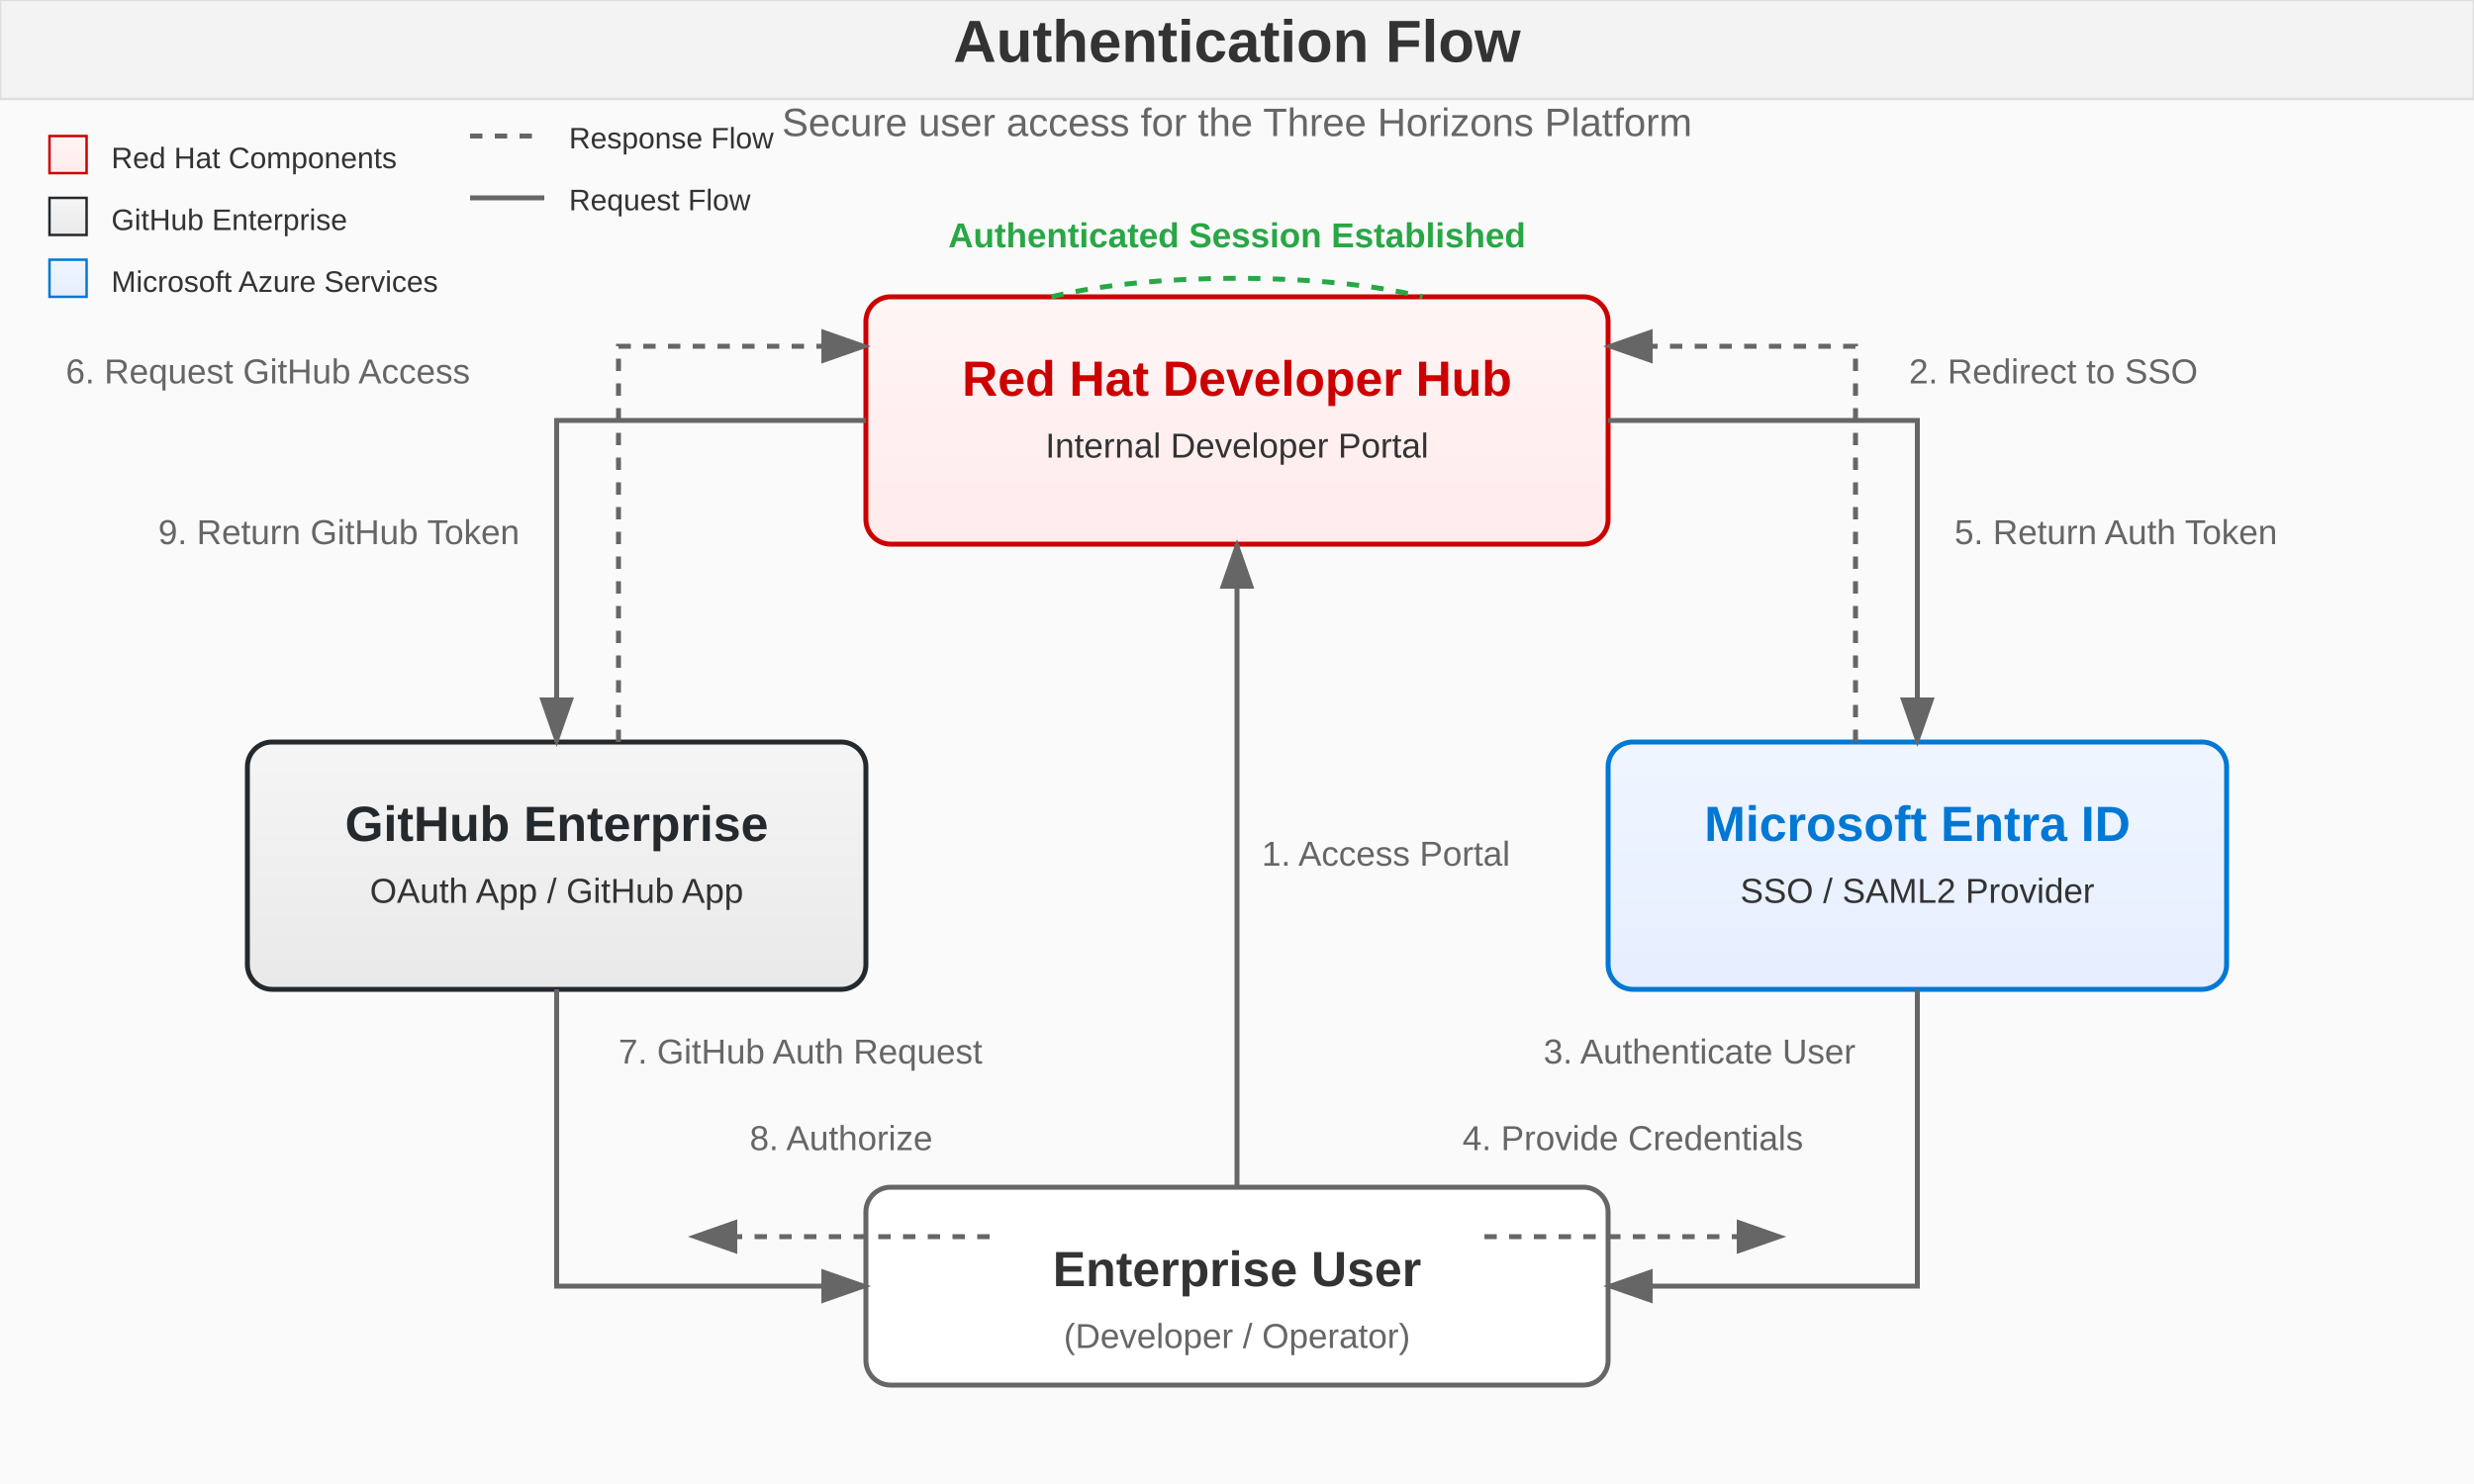
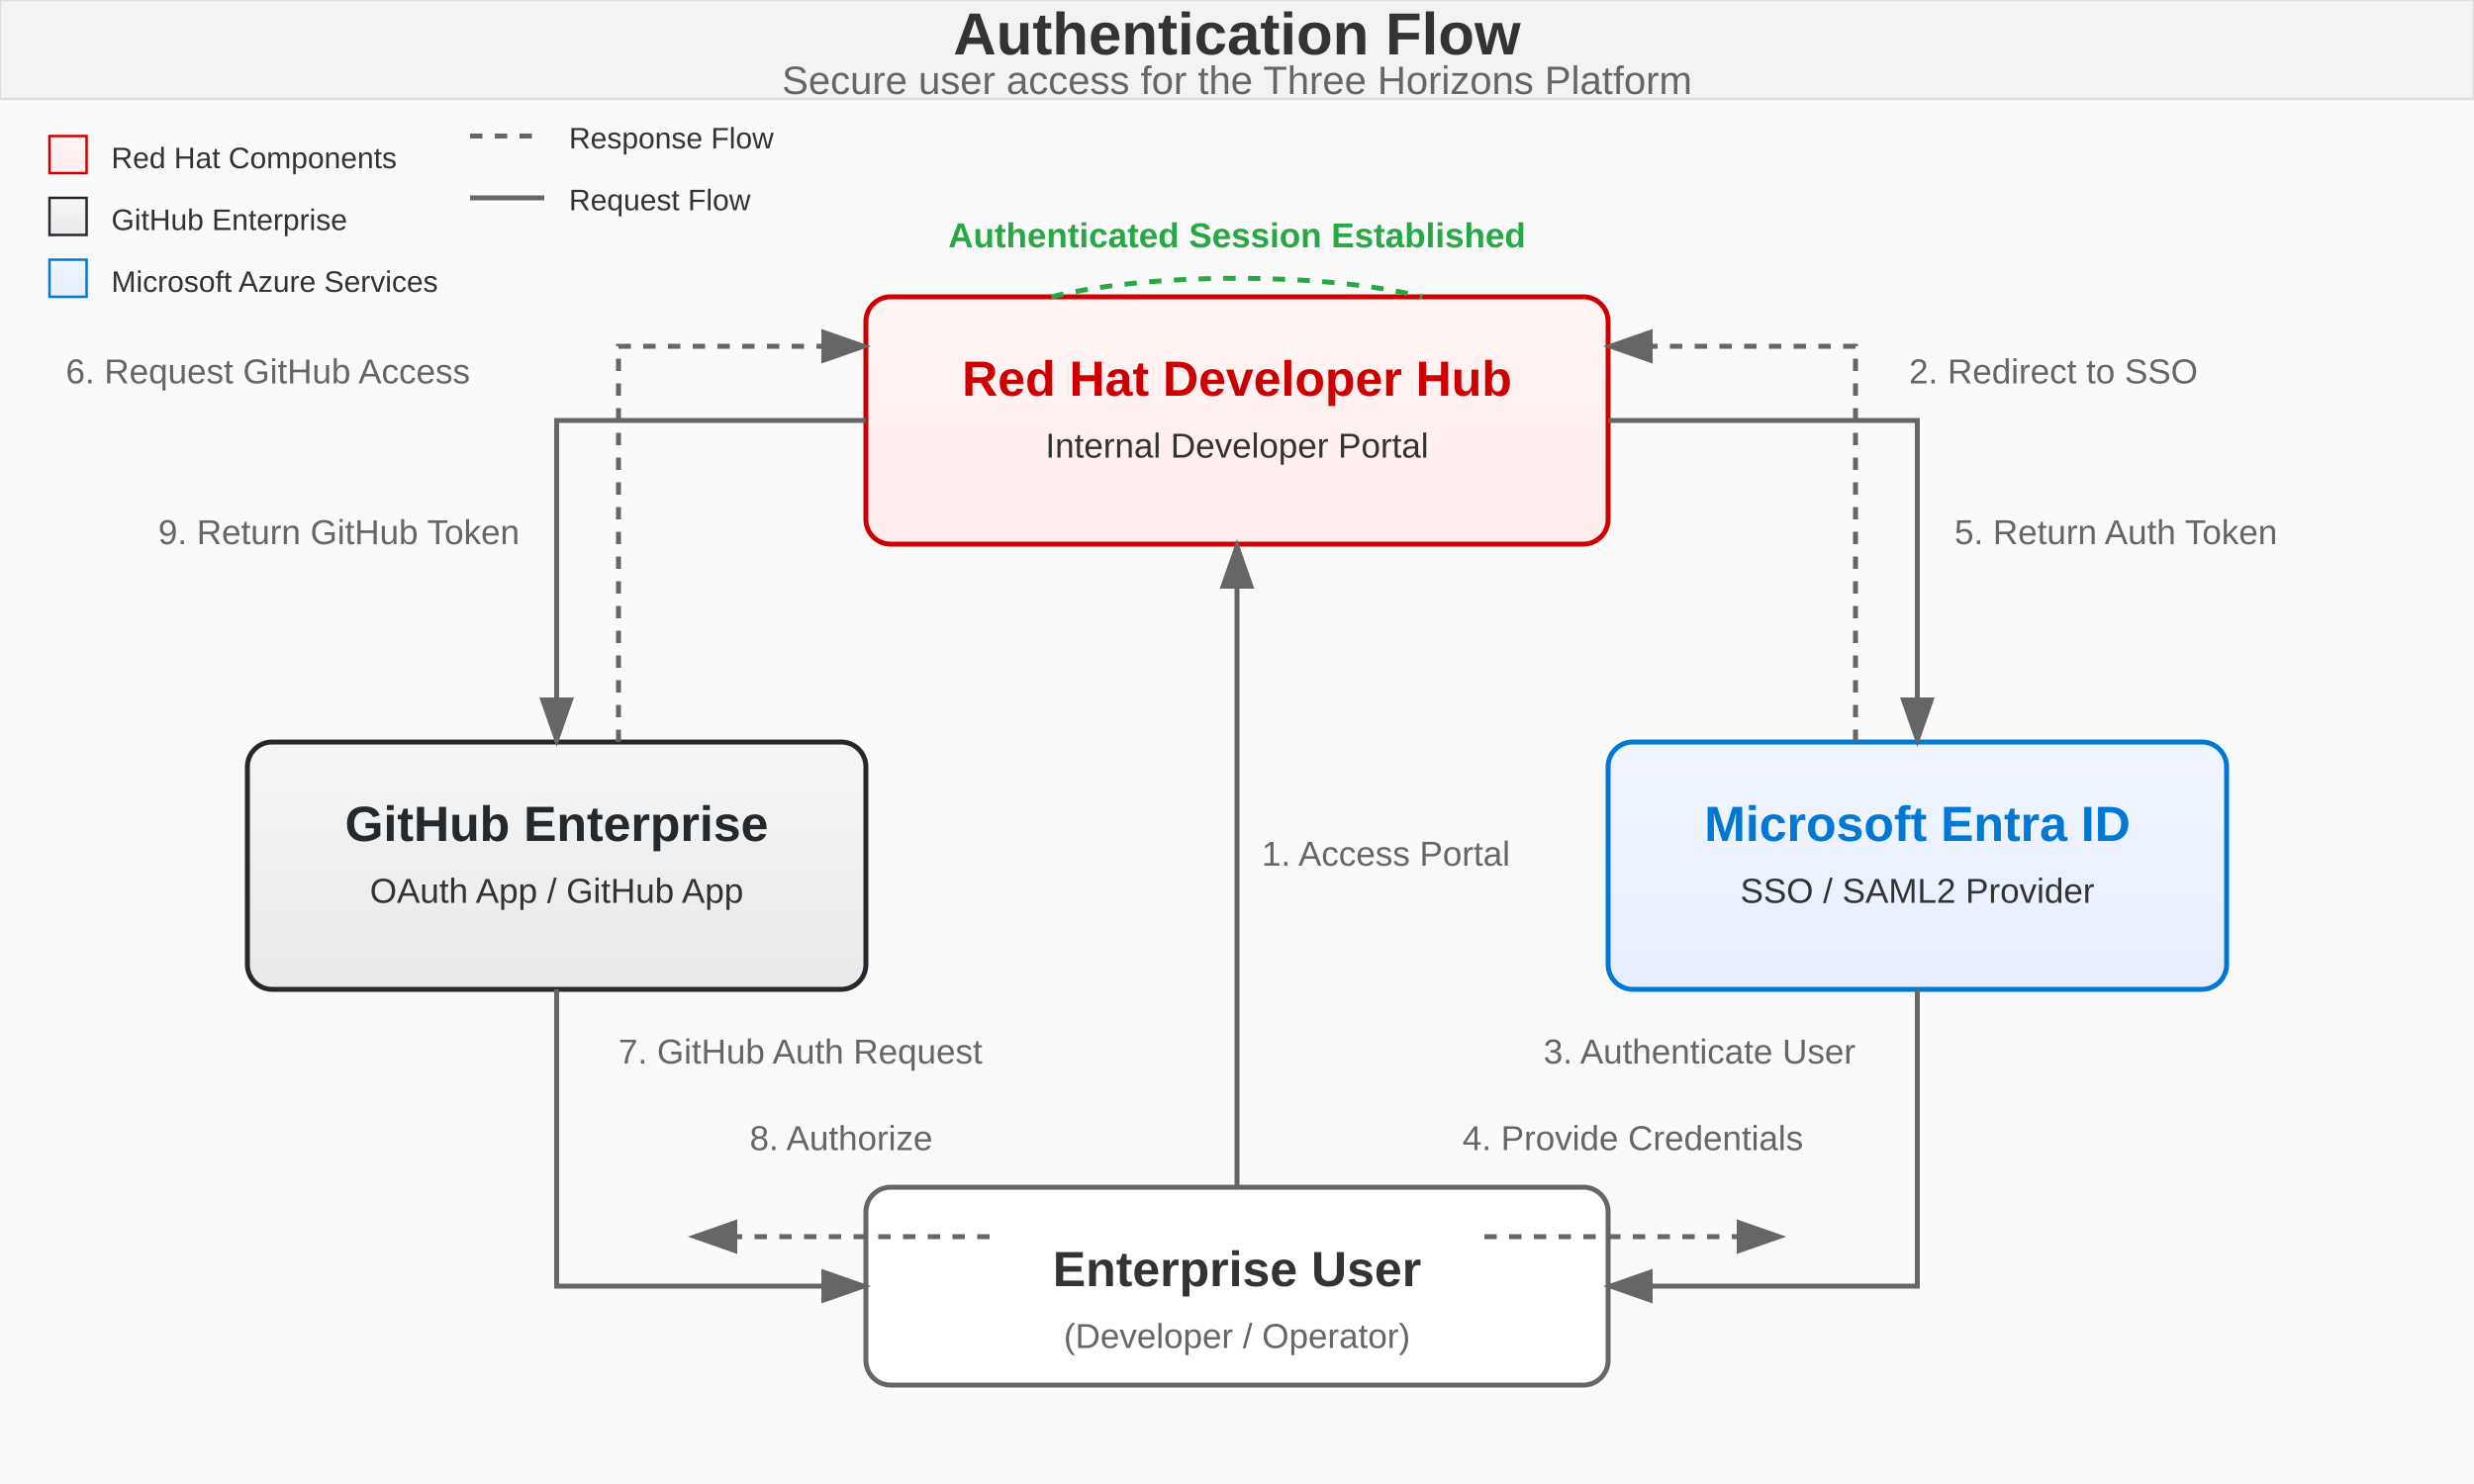
<svg xmlns="http://www.w3.org/2000/svg" viewBox="0 0 1000 600">
  <defs>
    <marker id="arrowhead" markerWidth="10" markerHeight="7" refX="9" refY="3.5" orient="auto">
      <polygon points="0 0, 10 3.5, 0 7" fill="#666666" />
    </marker>
    <linearGradient id="gradient-rhdh" x1="0%" y1="0%" x2="0%" y2="100%">
      <stop offset="0%" style="stop-color:#fff5f5;stop-opacity:1" />
      <stop offset="100%" style="stop-color:#ffebeb;stop-opacity:1" />
    </linearGradient>
    <linearGradient id="gradient-github" x1="0%" y1="0%" x2="0%" y2="100%">
      <stop offset="0%" style="stop-color:#f5f5f5;stop-opacity:1" />
      <stop offset="100%" style="stop-color:#e9e9e9;stop-opacity:1" />
    </linearGradient>
    <linearGradient id="gradient-azure" x1="0%" y1="0%" x2="0%" y2="100%">
      <stop offset="0%" style="stop-color:#f0f5ff;stop-opacity:1" />
      <stop offset="100%" style="stop-color:#e6eeff;stop-opacity:1" />
    </linearGradient>
  </defs>
  <rect width="1000" height="600" fill="#fafafa" />
  <rect x="0" y="0" width="1000" height="40" fill="#f3f3f3" stroke="#dddddd" stroke-width="1" />
-   <text x="500" y="25" font-family="Arial, sans-serif" font-size="24" font-weight="bold" text-anchor="middle" fill="#333333">Authentication Flow</text>
-   <text x="500" y="55" font-family="Arial, sans-serif" font-size="16" text-anchor="middle" fill="#666666">Secure user access for the Three Horizons Platform</text>
+   <text x="500" y="22" font-family="Arial, sans-serif" font-size="24" font-weight="bold" text-anchor="middle" fill="#333333">Authentication Flow</text>
+   <text x="500" y="38" font-family="Arial, sans-serif" font-size="16" text-anchor="middle" fill="#666666">Secure user access for the Three Horizons Platform</text>
  <rect x="350" y="120" width="300" height="100" rx="10" ry="10" fill="url(#gradient-rhdh)" stroke="#cc0000" stroke-width="2" />
  <text x="500" y="160" font-family="Arial, sans-serif" font-size="20" font-weight="bold" text-anchor="middle" fill="#cc0000">Red Hat Developer Hub</text>
  <text x="500" y="185" font-family="Arial, sans-serif" font-size="14" text-anchor="middle" fill="#333">Internal Developer Portal</text>
  <rect x="100" y="300" width="250" height="100" rx="10" ry="10" fill="url(#gradient-github)" stroke="#24292e" stroke-width="2" />
  <text x="225" y="340" font-family="Arial, sans-serif" font-size="20" font-weight="bold" text-anchor="middle" fill="#24292e">GitHub Enterprise</text>
  <text x="225" y="365" font-family="Arial, sans-serif" font-size="14" text-anchor="middle" fill="#333">OAuth App / GitHub App</text>
  <rect x="650" y="300" width="250" height="100" rx="10" ry="10" fill="url(#gradient-azure)" stroke="#0078d4" stroke-width="2" />
  <text x="775" y="340" font-family="Arial, sans-serif" font-size="20" font-weight="bold" text-anchor="middle" fill="#0078d4">Microsoft Entra ID</text>
  <text x="775" y="365" font-family="Arial, sans-serif" font-size="14" text-anchor="middle" fill="#333">SSO / SAML2 Provider</text>
  <rect x="350" y="480" width="300" height="80" rx="10" ry="10" fill="#ffffff" stroke="#666666" stroke-width="2" />
  <text x="500" y="520" font-family="Arial, sans-serif" font-size="20" font-weight="bold" text-anchor="middle" fill="#333">Enterprise User</text>
  <text x="500" y="545" font-family="Arial, sans-serif" font-size="14" text-anchor="middle" fill="#666">(Developer / Operator)</text>
  <path d="M 500 480 L 500 220" stroke="#666666" stroke-width="2" fill="none" marker-end="url(#arrowhead)" />
  <text x="510" y="350" font-family="Arial, sans-serif" font-size="14" text-anchor="start" fill="#666">1. Access Portal</text>
  <path d="M 650 170 L 775 170 L 775 300" stroke="#666666" stroke-width="2" fill="none" marker-end="url(#arrowhead)" />
  <text x="830" y="155" font-family="Arial, sans-serif" font-size="14" text-anchor="middle" fill="#666">2. Redirect to SSO</text>
  <path d="M 775 400 L 775 520 L 650 520" stroke="#666666" stroke-width="2" fill="none" marker-end="url(#arrowhead)" />
  <text x="750" y="430" font-family="Arial, sans-serif" font-size="14" text-anchor="end" fill="#666">3. Authenticate User</text>
  <path d="M 600 500 L 720 500" stroke="#666666" stroke-width="2" fill="none" stroke-dasharray="5,5" marker-end="url(#arrowhead)" />
  <text x="660" y="465" font-family="Arial, sans-serif" font-size="14" text-anchor="middle" fill="#666">4. Provide Credentials</text>
  <path d="M 750 300 L 750 140 L 650 140" stroke="#666666" stroke-width="2" fill="none" stroke-dasharray="5,5" marker-end="url(#arrowhead)" />
  <text x="790" y="220" font-family="Arial, sans-serif" font-size="14" text-anchor="start" fill="#666">5. Return Auth Token</text>
  <path d="M 350 170 L 225 170 L 225 300" stroke="#666666" stroke-width="2" fill="none" marker-end="url(#arrowhead)" />
  <text x="190" y="155" font-family="Arial, sans-serif" font-size="14" text-anchor="end" fill="#666">6. Request GitHub Access</text>
  <path d="M 225 400 L 225 520 L 350 520" stroke="#666666" stroke-width="2" fill="none" marker-end="url(#arrowhead)" />
  <text x="250" y="430" font-family="Arial, sans-serif" font-size="14" text-anchor="start" fill="#666">7. GitHub Auth Request</text>
  <path d="M 400 500 L 280 500" stroke="#666666" stroke-width="2" fill="none" stroke-dasharray="5,5" marker-end="url(#arrowhead)" />
  <text x="340" y="465" font-family="Arial, sans-serif" font-size="14" text-anchor="middle" fill="#666">8. Authorize</text>
  <path d="M 250 300 L 250 140 L 350 140" stroke="#666666" stroke-width="2" fill="none" stroke-dasharray="5,5" marker-end="url(#arrowhead)" />
  <text x="210" y="220" font-family="Arial, sans-serif" font-size="14" text-anchor="end" fill="#666">9. Return GitHub Token</text>
  <text x="500" y="100" font-family="Arial, sans-serif" font-size="14" font-weight="bold" text-anchor="middle" fill="#28a745">Authenticated Session Established</text>
  <path d="M 425 120 C 465 110, 535 110, 575 120" stroke="#28a745" stroke-width="2" fill="none" stroke-dasharray="5,5" />
  <g transform="translate(10,45)">
    <rect x="10" y="10" width="15" height="15" fill="url(#gradient-rhdh)" stroke="#cc0000" stroke-width="1" />
    <text x="35" y="23" font-family="Arial, sans-serif" font-size="12" text-anchor="start" fill="#333">Red Hat Components</text>
    <rect x="10" y="35" width="15" height="15" fill="url(#gradient-github)" stroke="#24292e" stroke-width="1" />
    <text x="35" y="48" font-family="Arial, sans-serif" font-size="12" text-anchor="start" fill="#333">GitHub Enterprise</text>
    <rect x="10" y="60" width="15" height="15" fill="url(#gradient-azure)" stroke="#0078d4" stroke-width="1" />
    <text x="35" y="73" font-family="Arial, sans-serif" font-size="12" text-anchor="start" fill="#333">Microsoft Azure Services</text>
  </g>
  <g transform="translate(180,45)">
    <line x1="10" y1="10" x2="40" y2="10" stroke="#666666" stroke-width="2" stroke-dasharray="5,5" />
    <text x="50" y="15" font-family="Arial, sans-serif" font-size="12" text-anchor="start" fill="#333">Response Flow</text>
    <line x1="10" y1="35" x2="40" y2="35" stroke="#666666" stroke-width="2" />
    <text x="50" y="40" font-family="Arial, sans-serif" font-size="12" text-anchor="start" fill="#333">Request Flow</text>
  </g>
</svg>
